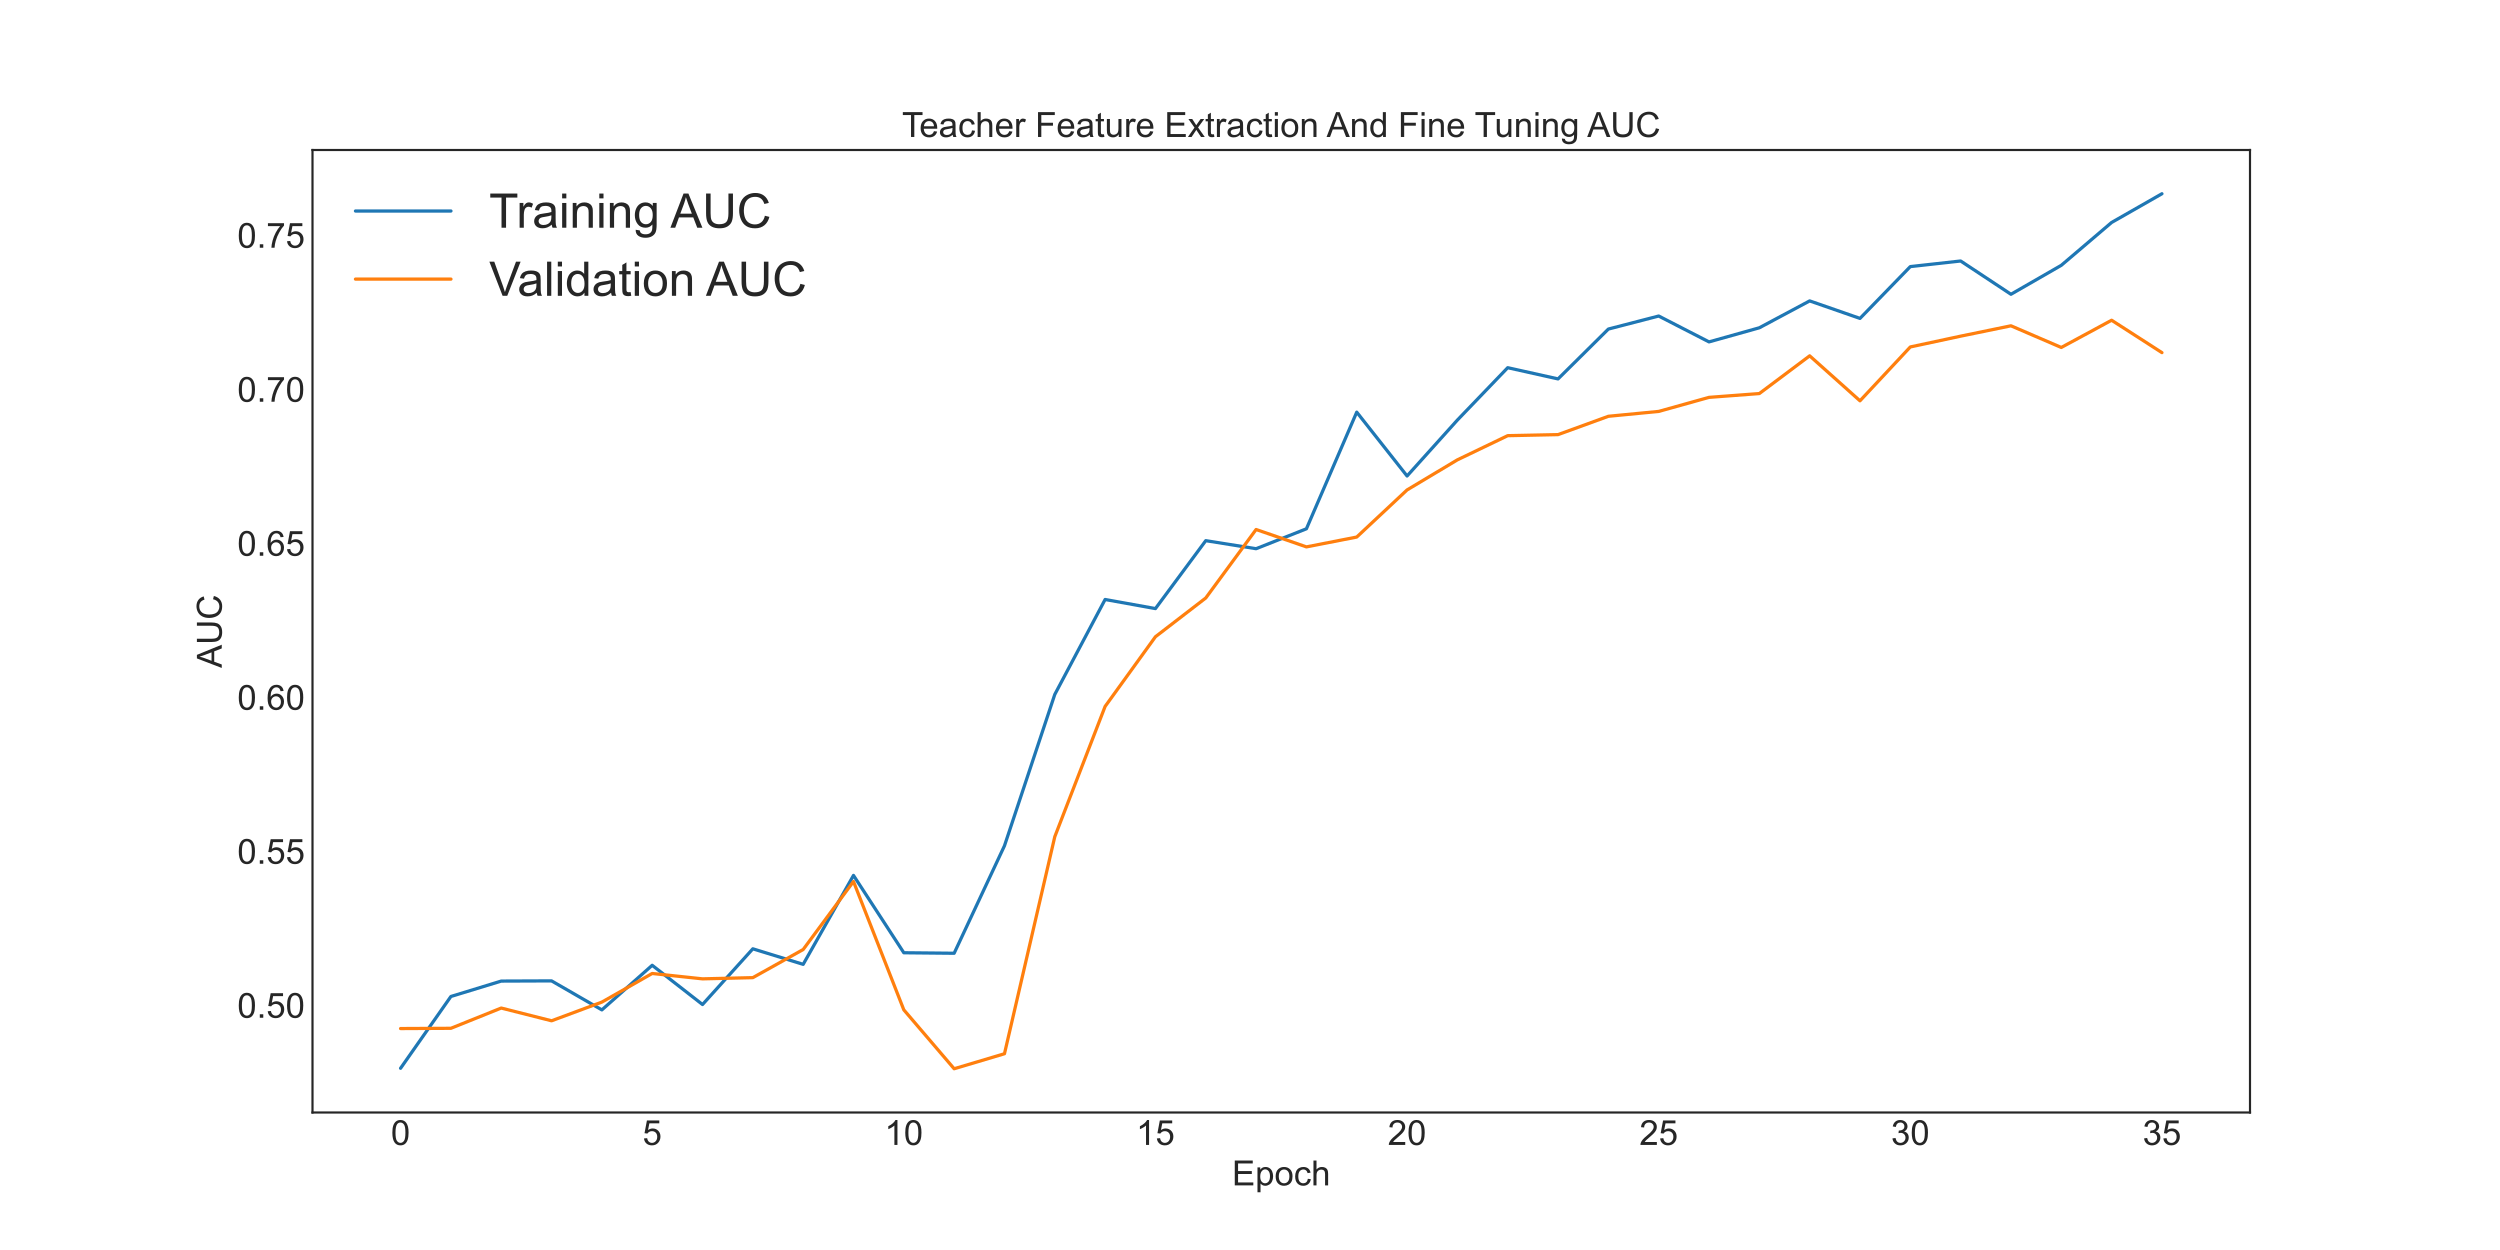
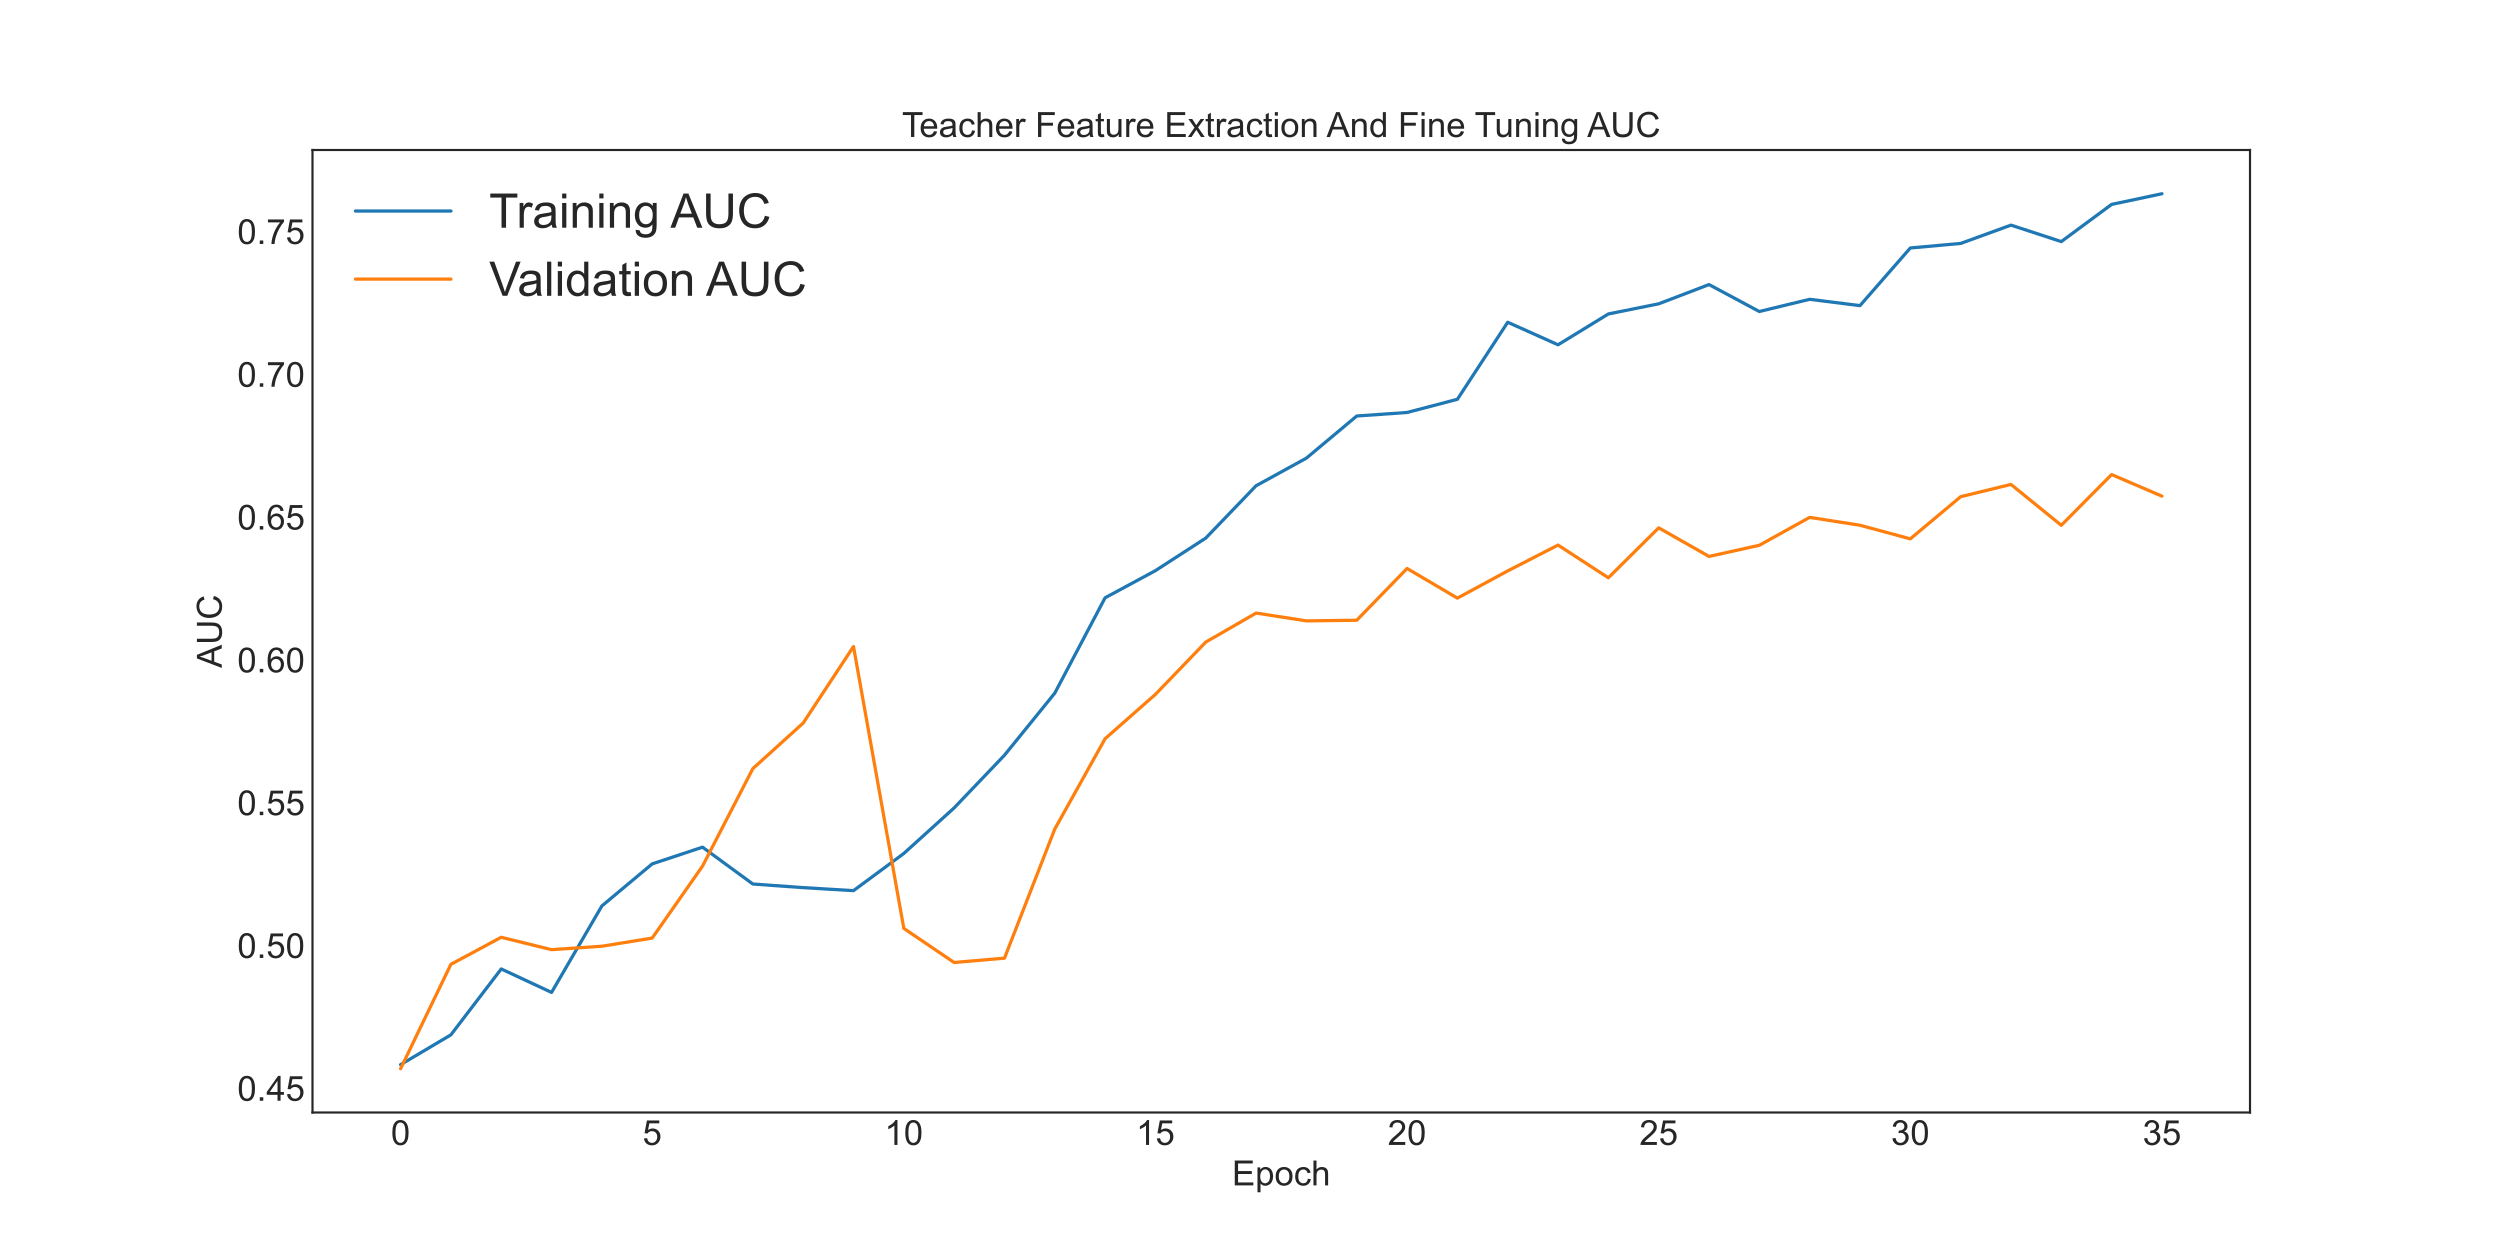
<svg xmlns="http://www.w3.org/2000/svg" xmlns:xlink="http://www.w3.org/1999/xlink" width="1152pt" height="576pt" viewBox="0 0 1152 576" version="1.1">
  <defs>
    <style type="text/css">*{stroke-linejoin: round; stroke-linecap: butt}</style>
  </defs>
  <g id="figure_1">
    <g id="patch_1">
      <path d="M 0 576  L 1152 576  L 1152 0  L 0 0  z " style="fill: #ffffff" />
    </g>
    <g id="axes_1">
      <g id="patch_2">
        <path d="M 144 512.64  L 1036.8 512.64  L 1036.8 69.12  L 144 69.12  z " style="fill: #ffffff" />
      </g>
      <g id="matplotlib.axis_1">
        <g id="xtick_1">
          <g id="text_1">
            <g style="fill: #262626" transform="translate(180.1331 527.5925) scale(0.16 -0.16)">
              <defs>
                <path id="ArialMT-30" d="M 266 2259  Q 266 3072 433 3567  Q 600 4063 929 4331  Q 1259 4600 1759 4600  Q 2128 4600 2406 4451  Q 2684 4303 2865 4023  Q 3047 3744 3150 3342  Q 3253 2941 3253 2259  Q 3253 1453 3087 958  Q 2922 463 2592 192  Q 2263 -78 1759 -78  Q 1097 -78 719 397  Q 266 969 266 2259  z M 844 2259  Q 844 1131 1108 757  Q 1372 384 1759 384  Q 2147 384 2411 759  Q 2675 1134 2675 2259  Q 2675 3391 2411 3762  Q 2147 4134 1753 4134  Q 1366 4134 1134 3806  Q 844 3388 844 2259  z " transform="scale(0.015625)" />
              </defs>
              <use xlink:href="#ArialMT-30" />
            </g>
          </g>
        </g>
        <g id="xtick_2">
          <g id="text_2">
            <g style="fill: #262626" transform="translate(296.0811 527.5925) scale(0.16 -0.16)">
              <defs>
                <path id="ArialMT-35" d="M 266 1200  L 856 1250  Q 922 819 1161 601  Q 1400 384 1738 384  Q 2144 384 2425 690  Q 2706 997 2706 1503  Q 2706 1984 2436 2262  Q 2166 2541 1728 2541  Q 1456 2541 1237 2417  Q 1019 2294 894 2097  L 366 2166  L 809 4519  L 3088 4519  L 3088 3981  L 1259 3981  L 1013 2750  Q 1425 3038 1878 3038  Q 2478 3038 2890 2622  Q 3303 2206 3303 1553  Q 3303 931 2941 478  Q 2500 -78 1738 -78  Q 1113 -78 717 272  Q 322 622 266 1200  z " transform="scale(0.015625)" />
              </defs>
              <use xlink:href="#ArialMT-35" />
            </g>
          </g>
        </g>
        <g id="xtick_3">
          <g id="text_3">
            <g style="fill: #262626" transform="translate(407.5804 527.5925) scale(0.16 -0.16)">
              <defs>
                <path id="ArialMT-31" d="M 2384 0  L 1822 0  L 1822 3584  Q 1619 3391 1289 3197  Q 959 3003 697 2906  L 697 3450  Q 1169 3672 1522 3987  Q 1875 4303 2022 4600  L 2384 4600  L 2384 0  z " transform="scale(0.015625)" />
              </defs>
              <use xlink:href="#ArialMT-31" />
              <use xlink:href="#ArialMT-30" x="55.615" />
            </g>
          </g>
        </g>
        <g id="xtick_4">
          <g id="text_4">
            <g style="fill: #262626" transform="translate(523.5285 527.5925) scale(0.16 -0.16)">
              <use xlink:href="#ArialMT-31" />
              <use xlink:href="#ArialMT-35" x="55.615" />
            </g>
          </g>
        </g>
        <g id="xtick_5">
          <g id="text_5">
            <g style="fill: #262626" transform="translate(639.4765 527.5925) scale(0.16 -0.16)">
              <defs>
                <path id="ArialMT-32" d="M 3222 541  L 3222 0  L 194 0  Q 188 203 259 391  Q 375 700 629 1000  Q 884 1300 1366 1694  Q 2113 2306 2375 2664  Q 2638 3022 2638 3341  Q 2638 3675 2398 3904  Q 2159 4134 1775 4134  Q 1369 4134 1125 3890  Q 881 3647 878 3216  L 300 3275  Q 359 3922 746 4261  Q 1134 4600 1788 4600  Q 2447 4600 2831 4234  Q 3216 3869 3216 3328  Q 3216 3053 3103 2787  Q 2991 2522 2730 2228  Q 2469 1934 1863 1422  Q 1356 997 1212 845  Q 1069 694 975 541  L 3222 541  z " transform="scale(0.015625)" />
              </defs>
              <use xlink:href="#ArialMT-32" />
              <use xlink:href="#ArialMT-30" x="55.615" />
            </g>
          </g>
        </g>
        <g id="xtick_6">
          <g id="text_6">
            <g style="fill: #262626" transform="translate(755.4246 527.5925) scale(0.16 -0.16)">
              <use xlink:href="#ArialMT-32" />
              <use xlink:href="#ArialMT-35" x="55.615" />
            </g>
          </g>
        </g>
        <g id="xtick_7">
          <g id="text_7">
            <g style="fill: #262626" transform="translate(871.3726 527.5925) scale(0.16 -0.16)">
              <defs>
                <path id="ArialMT-33" d="M 269 1209  L 831 1284  Q 928 806 1161 595  Q 1394 384 1728 384  Q 2125 384 2398 659  Q 2672 934 2672 1341  Q 2672 1728 2419 1979  Q 2166 2231 1775 2231  Q 1616 2231 1378 2169  L 1441 2663  Q 1497 2656 1531 2656  Q 1891 2656 2178 2843  Q 2466 3031 2466 3422  Q 2466 3731 2256 3934  Q 2047 4138 1716 4138  Q 1388 4138 1169 3931  Q 950 3725 888 3313  L 325 3413  Q 428 3978 793 4289  Q 1159 4600 1703 4600  Q 2078 4600 2393 4439  Q 2709 4278 2876 4000  Q 3044 3722 3044 3409  Q 3044 3113 2884 2869  Q 2725 2625 2413 2481  Q 2819 2388 3044 2092  Q 3269 1797 3269 1353  Q 3269 753 2831 336  Q 2394 -81 1725 -81  Q 1122 -81 723 278  Q 325 638 269 1209  z " transform="scale(0.015625)" />
              </defs>
              <use xlink:href="#ArialMT-33" />
              <use xlink:href="#ArialMT-30" x="55.615" />
            </g>
          </g>
        </g>
        <g id="xtick_8">
          <g id="text_8">
            <g style="fill: #262626" transform="translate(987.3207 527.5925) scale(0.16 -0.16)">
              <use xlink:href="#ArialMT-33" />
              <use xlink:href="#ArialMT-35" x="55.615" />
            </g>
          </g>
        </g>
        <g id="text_9">
          <g style="fill: #262626" transform="translate(567.7175 546.225) scale(0.16 -0.16)">
            <defs>
              <path id="ArialMT-45" d="M 506 0  L 506 4581  L 3819 4581  L 3819 4041  L 1113 4041  L 1113 2638  L 3647 2638  L 3647 2100  L 1113 2100  L 1113 541  L 3925 541  L 3925 0  L 506 0  z " transform="scale(0.015625)" />
              <path id="ArialMT-70" d="M 422 -1272  L 422 3319  L 934 3319  L 934 2888  Q 1116 3141 1344 3267  Q 1572 3394 1897 3394  Q 2322 3394 2647 3175  Q 2972 2956 3137 2557  Q 3303 2159 3303 1684  Q 3303 1175 3120 767  Q 2938 359 2589 142  Q 2241 -75 1856 -75  Q 1575 -75 1351 44  Q 1128 163 984 344  L 984 -1272  L 422 -1272  z M 931 1641  Q 931 1000 1190 694  Q 1450 388 1819 388  Q 2194 388 2461 705  Q 2728 1022 2728 1688  Q 2728 2322 2467 2637  Q 2206 2953 1844 2953  Q 1484 2953 1207 2617  Q 931 2281 931 1641  z " transform="scale(0.015625)" />
              <path id="ArialMT-6f" d="M 213 1659  Q 213 2581 725 3025  Q 1153 3394 1769 3394  Q 2453 3394 2887 2945  Q 3322 2497 3322 1706  Q 3322 1066 3130 698  Q 2938 331 2570 128  Q 2203 -75 1769 -75  Q 1072 -75 642 372  Q 213 819 213 1659  z M 791 1659  Q 791 1022 1069 705  Q 1347 388 1769 388  Q 2188 388 2466 706  Q 2744 1025 2744 1678  Q 2744 2294 2464 2611  Q 2184 2928 1769 2928  Q 1347 2928 1069 2612  Q 791 2297 791 1659  z " transform="scale(0.015625)" />
              <path id="ArialMT-63" d="M 2588 1216  L 3141 1144  Q 3050 572 2676 248  Q 2303 -75 1759 -75  Q 1078 -75 664 370  Q 250 816 250 1647  Q 250 2184 428 2587  Q 606 2991 970 3192  Q 1334 3394 1763 3394  Q 2303 3394 2647 3120  Q 2991 2847 3088 2344  L 2541 2259  Q 2463 2594 2264 2762  Q 2066 2931 1784 2931  Q 1359 2931 1093 2626  Q 828 2322 828 1663  Q 828 994 1084 691  Q 1341 388 1753 388  Q 2084 388 2306 591  Q 2528 794 2588 1216  z " transform="scale(0.015625)" />
              <path id="ArialMT-68" d="M 422 0  L 422 4581  L 984 4581  L 984 2938  Q 1378 3394 1978 3394  Q 2347 3394 2619 3248  Q 2891 3103 3008 2847  Q 3125 2591 3125 2103  L 3125 0  L 2563 0  L 2563 2103  Q 2563 2525 2380 2717  Q 2197 2909 1863 2909  Q 1613 2909 1392 2779  Q 1172 2650 1078 2428  Q 984 2206 984 1816  L 984 0  L 422 0  z " transform="scale(0.015625)" />
            </defs>
            <use xlink:href="#ArialMT-45" />
            <use xlink:href="#ArialMT-70" x="66.699" />
            <use xlink:href="#ArialMT-6f" x="122.314" />
            <use xlink:href="#ArialMT-63" x="177.93" />
            <use xlink:href="#ArialMT-68" x="227.93" />
          </g>
        </g>
      </g>
      <g id="matplotlib.axis_2">
        <g id="ytick_1">
          <g id="text_10">
-             <g style="fill: #262626" transform="translate(109.3625 468.9764) scale(0.16 -0.16)">
+             <g style="fill: #262626" transform="translate(109.3625 507.227) scale(0.16 -0.16)">
              <defs>
                <path id="ArialMT-2e" d="M 581 0  L 581 641  L 1222 641  L 1222 0  L 581 0  z " transform="scale(0.015625)" />
-               </defs>
+                 <path id="ArialMT-34" d="M 2069 0  L 2069 1097  L 81 1097  L 81 1613  L 2172 4581  L 2631 4581  L 2631 1613  L 3250 1613  L 3250 1097  L 2631 1097  L 2631 0  L 2069 0  z M 2069 1613  L 2069 3678  L 634 1613  L 2069 1613  z " transform="scale(0.015625)" />
+               </defs>
+               <use xlink:href="#ArialMT-30" />
+               <use xlink:href="#ArialMT-2e" x="55.615" />
+               <use xlink:href="#ArialMT-34" x="83.398" />
+               <use xlink:href="#ArialMT-35" x="139.014" />
+             </g>
+           </g>
+         </g>
+         <g id="ytick_2">
+           <g id="text_11">
+             <g style="fill: #262626" transform="translate(109.3625 441.4258) scale(0.16 -0.16)">
              <use xlink:href="#ArialMT-30" />
              <use xlink:href="#ArialMT-2e" x="55.615" />
              <use xlink:href="#ArialMT-35" x="83.398" />
              <use xlink:href="#ArialMT-30" x="139.014" />
            </g>
          </g>
        </g>
-         <g id="ytick_2">
-           <g id="text_11">
-             <g style="fill: #262626" transform="translate(109.3625 398.0129) scale(0.16 -0.16)">
+         <g id="ytick_3">
+           <g id="text_12">
+             <g style="fill: #262626" transform="translate(109.3625 375.6247) scale(0.16 -0.16)">
              <use xlink:href="#ArialMT-30" />
              <use xlink:href="#ArialMT-2e" x="55.615" />
              <use xlink:href="#ArialMT-35" x="83.398" />
              <use xlink:href="#ArialMT-35" x="139.014" />
            </g>
          </g>
        </g>
-         <g id="ytick_3">
-           <g id="text_12">
-             <g style="fill: #262626" transform="translate(109.3625 327.0493) scale(0.16 -0.16)">
+         <g id="ytick_4">
+           <g id="text_13">
+             <g style="fill: #262626" transform="translate(109.3625 309.8235) scale(0.16 -0.16)">
              <defs>
                <path id="ArialMT-36" d="M 3184 3459  L 2625 3416  Q 2550 3747 2413 3897  Q 2184 4138 1850 4138  Q 1581 4138 1378 3988  Q 1113 3794 959 3422  Q 806 3050 800 2363  Q 1003 2672 1297 2822  Q 1591 2972 1913 2972  Q 2475 2972 2870 2558  Q 3266 2144 3266 1488  Q 3266 1056 3080 686  Q 2894 316 2569 119  Q 2244 -78 1831 -78  Q 1128 -78 684 439  Q 241 956 241 2144  Q 241 3472 731 4075  Q 1159 4600 1884 4600  Q 2425 4600 2770 4297  Q 3116 3994 3184 3459  z M 888 1484  Q 888 1194 1011 928  Q 1134 663 1356 523  Q 1578 384 1822 384  Q 2178 384 2434 671  Q 2691 959 2691 1453  Q 2691 1928 2437 2201  Q 2184 2475 1800 2475  Q 1419 2475 1153 2201  Q 888 1928 888 1484  z " transform="scale(0.015625)" />
              </defs>
              <use xlink:href="#ArialMT-30" />
              <use xlink:href="#ArialMT-2e" x="55.615" />
              <use xlink:href="#ArialMT-36" x="83.398" />
              <use xlink:href="#ArialMT-30" x="139.014" />
            </g>
          </g>
        </g>
-         <g id="ytick_4">
-           <g id="text_13">
-             <g style="fill: #262626" transform="translate(109.3625 256.0858) scale(0.16 -0.16)">
+         <g id="ytick_5">
+           <g id="text_14">
+             <g style="fill: #262626" transform="translate(109.3625 244.0223) scale(0.16 -0.16)">
              <use xlink:href="#ArialMT-30" />
              <use xlink:href="#ArialMT-2e" x="55.615" />
              <use xlink:href="#ArialMT-36" x="83.398" />
              <use xlink:href="#ArialMT-35" x="139.014" />
            </g>
          </g>
        </g>
-         <g id="ytick_5">
-           <g id="text_14">
-             <g style="fill: #262626" transform="translate(109.3625 185.1222) scale(0.16 -0.16)">
+         <g id="ytick_6">
+           <g id="text_15">
+             <g style="fill: #262626" transform="translate(109.3625 178.2212) scale(0.16 -0.16)">
              <defs>
                <path id="ArialMT-37" d="M 303 3981  L 303 4522  L 3269 4522  L 3269 4084  Q 2831 3619 2401 2847  Q 1972 2075 1738 1259  Q 1569 684 1522 0  L 944 0  Q 953 541 1156 1306  Q 1359 2072 1739 2783  Q 2119 3494 2547 3981  L 303 3981  z " transform="scale(0.015625)" />
              </defs>
              <use xlink:href="#ArialMT-30" />
              <use xlink:href="#ArialMT-2e" x="55.615" />
              <use xlink:href="#ArialMT-37" x="83.398" />
              <use xlink:href="#ArialMT-30" x="139.014" />
            </g>
          </g>
        </g>
-         <g id="ytick_6">
-           <g id="text_15">
-             <g style="fill: #262626" transform="translate(109.3625 114.1587) scale(0.16 -0.16)">
+         <g id="ytick_7">
+           <g id="text_16">
+             <g style="fill: #262626" transform="translate(109.3625 112.42) scale(0.16 -0.16)">
              <use xlink:href="#ArialMT-30" />
              <use xlink:href="#ArialMT-2e" x="55.615" />
              <use xlink:href="#ArialMT-37" x="83.398" />
              <use xlink:href="#ArialMT-35" x="139.014" />
            </g>
          </g>
        </g>
-         <g id="text_16">
+         <g id="text_17">
          <g style="fill: #262626" transform="translate(102.1825 307.7713) rotate(-90) scale(0.16 -0.16)">
            <defs>
              <path id="ArialMT-41" d="M -9 0  L 1750 4581  L 2403 4581  L 4278 0  L 3588 0  L 3053 1388  L 1138 1388  L 634 0  L -9 0  z M 1313 1881  L 2866 1881  L 2388 3150  Q 2169 3728 2063 4100  Q 1975 3659 1816 3225  L 1313 1881  z " transform="scale(0.015625)" />
              <path id="ArialMT-55" d="M 3500 4581  L 4106 4581  L 4106 1934  Q 4106 1244 3950 837  Q 3794 431 3386 176  Q 2978 -78 2316 -78  Q 1672 -78 1262 144  Q 853 366 678 786  Q 503 1206 503 1934  L 503 4581  L 1109 4581  L 1109 1938  Q 1109 1341 1220 1058  Q 1331 775 1601 622  Q 1872 469 2263 469  Q 2931 469 3215 772  Q 3500 1075 3500 1938  L 3500 4581  z " transform="scale(0.015625)" />
              <path id="ArialMT-43" d="M 3763 1606  L 4369 1453  Q 4178 706 3683 314  Q 3188 -78 2472 -78  Q 1731 -78 1267 223  Q 803 525 561 1097  Q 319 1669 319 2325  Q 319 3041 592 3573  Q 866 4106 1370 4382  Q 1875 4659 2481 4659  Q 3169 4659 3637 4309  Q 4106 3959 4291 3325  L 3694 3184  Q 3534 3684 3231 3912  Q 2928 4141 2469 4141  Q 1941 4141 1586 3887  Q 1231 3634 1087 3207  Q 944 2781 944 2328  Q 944 1744 1114 1308  Q 1284 872 1643 656  Q 2003 441 2422 441  Q 2931 441 3284 734  Q 3638 1028 3763 1606  z " transform="scale(0.015625)" />
            </defs>
            <use xlink:href="#ArialMT-41" />
            <use xlink:href="#ArialMT-55" x="66.699" />
            <use xlink:href="#ArialMT-43" x="138.916" />
          </g>
        </g>
      </g>
      <g id="line2d_1">
-         <path d="M 184.582 492.258  L 207.771 459.179  L 230.961 452.082  L 254.151 451.988  L 277.34 465.359  L 300.53 444.811  L 323.719 462.882  L 346.909 437.209  L 370.099 444.371  L 393.288 403.387  L 416.478 439.029  L 439.668 439.262  L 462.857 389.741  L 486.047 319.996  L 509.236 276.247  L 532.426 280.436  L 555.616 249.138  L 578.805 252.843  L 601.995 243.668  L 625.184 189.919  L 648.374 219.338  L 671.564 193.565  L 694.753 169.436  L 717.943 174.603  L 741.132 151.632  L 764.322 145.624  L 787.512 157.543  L 810.701 151.046  L 833.891 138.657  L 857.081 146.719  L 880.27 122.848  L 903.46 120.266  L 926.649 135.6  L 949.839 122.261  L 973.029 102.511  L 996.218 89.28  " clip-path="url(#pf974e79fbb)" style="fill: none; stroke: #1f77b4; stroke-width: 1.5; stroke-linecap: round" />
+         <path d="M 184.582 490.592  L 207.771 476.855  L 230.961 446.497  L 254.151 457.307  L 277.34 417.462  L 300.53 398.076  L 323.719 390.378  L 346.909 407.354  L 370.099 409.018  L 393.288 410.409  L 416.478 393.269  L 439.668 372.277  L 462.857 347.992  L 486.047 319.384  L 509.236 275.456  L 532.426 262.944  L 555.616 247.946  L 578.805 223.828  L 601.995 211.099  L 625.184 191.697  L 648.374 190.071  L 671.564 183.992  L 694.753 148.495  L 717.943 158.88  L 741.132 144.672  L 764.322 140.002  L 787.512 131.13  L 810.701 143.543  L 833.891 137.922  L 857.081 140.827  L 880.27 114.267  L 903.46 112.184  L 926.649 103.735  L 949.839 111.324  L 973.029 94.189  L 996.218 89.28  " clip-path="url(#pc4d4abe548)" style="fill: none; stroke: #1f77b4; stroke-width: 1.5; stroke-linecap: round" />
      </g>
      <g id="line2d_2">
-         <path d="M 184.582 473.96  L 207.771 473.842  L 230.961 464.508  L 254.151 470.38  L 277.34 461.765  L 300.53 448.579  L 323.719 451.054  L 346.909 450.496  L 370.099 437.535  L 393.288 406.187  L 416.478 465.339  L 439.668 492.48  L 462.857 485.565  L 486.047 385.546  L 509.236 325.519  L 532.426 293.413  L 555.616 275.551  L 578.805 243.995  L 601.995 252.008  L 625.184 247.469  L 648.374 225.762  L 671.564 211.894  L 694.753 200.758  L 717.943 200.269  L 741.132 191.826  L 764.322 189.583  L 787.512 183.106  L 810.701 181.353  L 833.891 163.968  L 857.081 184.69  L 880.27 159.876  L 903.46 154.902  L 926.649 150.129  L 949.839 160.109  L 973.029 147.567  L 996.218 162.489  " clip-path="url(#pf974e79fbb)" style="fill: none; stroke: #ff7f0e; stroke-width: 1.5; stroke-linecap: round" />
+         <path d="M 184.582 492.48  L 207.771 444.358  L 230.961 431.899  L 254.151 437.608  L 277.34 436.021  L 300.53 432.264  L 323.719 399.105  L 346.909 354.171  L 370.099 333.181  L 393.288 297.915  L 416.478 427.815  L 439.668 443.52  L 462.857 441.522  L 486.047 382.013  L 509.236 340.386  L 532.426 319.955  L 555.616 295.869  L 578.805 282.504  L 601.995 286.1  L 625.184 285.808  L 648.374 261.954  L 671.564 275.614  L 694.753 263.078  L 717.943 251.172  L 741.132 266.244  L 764.322 243.229  L 787.512 256.403  L 810.701 251.258  L 833.891 238.409  L 857.081 242.032  L 880.27 248.302  L 903.46 228.885  L 926.649 223.224  L 949.839 242.062  L 973.029 218.677  L 996.218 228.627  " clip-path="url(#pc4d4abe548)" style="fill: none; stroke: #ff7f0e; stroke-width: 1.5; stroke-linecap: round" />
      </g>
      <g id="patch_3">
        <path d="M 144 512.64  L 144 69.12  " style="fill: none; stroke: #262626; stroke-linejoin: miter; stroke-linecap: square" />
      </g>
      <g id="patch_4">
        <path d="M 1036.8 512.64  L 1036.8 69.12  " style="fill: none; stroke: #262626; stroke-linejoin: miter; stroke-linecap: square" />
      </g>
      <g id="patch_5">
        <path d="M 144 512.64  L 1036.8 512.64  " style="fill: none; stroke: #262626; stroke-linejoin: miter; stroke-linecap: square" />
      </g>
      <g id="patch_6">
        <path d="M 144 69.12  L 1036.8 69.12  " style="fill: none; stroke: #262626; stroke-linejoin: miter; stroke-linecap: square" />
      </g>
-       <g id="text_17">
+       <g id="text_18">
        <g style="fill: #262626" transform="translate(415.6488 63.12) scale(0.16 -0.16)">
          <defs>
            <path id="ArialMT-54" d="M 1659 0  L 1659 4041  L 150 4041  L 150 4581  L 3781 4581  L 3781 4041  L 2266 4041  L 2266 0  L 1659 0  z " transform="scale(0.015625)" />
            <path id="ArialMT-65" d="M 2694 1069  L 3275 997  Q 3138 488 2766 206  Q 2394 -75 1816 -75  Q 1088 -75 661 373  Q 234 822 234 1631  Q 234 2469 665 2931  Q 1097 3394 1784 3394  Q 2450 3394 2872 2941  Q 3294 2488 3294 1666  Q 3294 1616 3291 1516  L 816 1516  Q 847 969 1125 678  Q 1403 388 1819 388  Q 2128 388 2347 550  Q 2566 713 2694 1069  z M 847 1978  L 2700 1978  Q 2663 2397 2488 2606  Q 2219 2931 1791 2931  Q 1403 2931 1139 2672  Q 875 2413 847 1978  z " transform="scale(0.015625)" />
            <path id="ArialMT-61" d="M 2588 409  Q 2275 144 1986 34  Q 1697 -75 1366 -75  Q 819 -75 525 192  Q 231 459 231 875  Q 231 1119 342 1320  Q 453 1522 633 1644  Q 813 1766 1038 1828  Q 1203 1872 1538 1913  Q 2219 1994 2541 2106  Q 2544 2222 2544 2253  Q 2544 2597 2384 2738  Q 2169 2928 1744 2928  Q 1347 2928 1158 2789  Q 969 2650 878 2297  L 328 2372  Q 403 2725 575 2942  Q 747 3159 1072 3276  Q 1397 3394 1825 3394  Q 2250 3394 2515 3294  Q 2781 3194 2906 3042  Q 3031 2891 3081 2659  Q 3109 2516 3109 2141  L 3109 1391  Q 3109 606 3145 398  Q 3181 191 3288 0  L 2700 0  Q 2613 175 2588 409  z M 2541 1666  Q 2234 1541 1622 1453  Q 1275 1403 1131 1340  Q 988 1278 909 1158  Q 831 1038 831 891  Q 831 666 1001 516  Q 1172 366 1500 366  Q 1825 366 2078 508  Q 2331 650 2450 897  Q 2541 1088 2541 1459  L 2541 1666  z " transform="scale(0.015625)" />
            <path id="ArialMT-72" d="M 416 0  L 416 3319  L 922 3319  L 922 2816  Q 1116 3169 1280 3281  Q 1444 3394 1641 3394  Q 1925 3394 2219 3213  L 2025 2691  Q 1819 2813 1613 2813  Q 1428 2813 1281 2702  Q 1134 2591 1072 2394  Q 978 2094 978 1738  L 978 0  L 416 0  z " transform="scale(0.015625)" />
            <path id="ArialMT-20" transform="scale(0.015625)" />
            <path id="ArialMT-46" d="M 525 0  L 525 4581  L 3616 4581  L 3616 4041  L 1131 4041  L 1131 2622  L 3281 2622  L 3281 2081  L 1131 2081  L 1131 0  L 525 0  z " transform="scale(0.015625)" />
            <path id="ArialMT-74" d="M 1650 503  L 1731 6  Q 1494 -44 1306 -44  Q 1000 -44 831 53  Q 663 150 594 308  Q 525 466 525 972  L 525 2881  L 113 2881  L 113 3319  L 525 3319  L 525 4141  L 1084 4478  L 1084 3319  L 1650 3319  L 1650 2881  L 1084 2881  L 1084 941  Q 1084 700 1114 631  Q 1144 563 1211 522  Q 1278 481 1403 481  Q 1497 481 1650 503  z " transform="scale(0.015625)" />
            <path id="ArialMT-75" d="M 2597 0  L 2597 488  Q 2209 -75 1544 -75  Q 1250 -75 995 37  Q 741 150 617 320  Q 494 491 444 738  Q 409 903 409 1263  L 409 3319  L 972 3319  L 972 1478  Q 972 1038 1006 884  Q 1059 663 1231 536  Q 1403 409 1656 409  Q 1909 409 2131 539  Q 2353 669 2445 892  Q 2538 1116 2538 1541  L 2538 3319  L 3100 3319  L 3100 0  L 2597 0  z " transform="scale(0.015625)" />
            <path id="ArialMT-78" d="M 47 0  L 1259 1725  L 138 3319  L 841 3319  L 1350 2541  Q 1494 2319 1581 2169  Q 1719 2375 1834 2534  L 2394 3319  L 3066 3319  L 1919 1756  L 3153 0  L 2463 0  L 1781 1031  L 1600 1309  L 728 0  L 47 0  z " transform="scale(0.015625)" />
            <path id="ArialMT-69" d="M 425 3934  L 425 4581  L 988 4581  L 988 3934  L 425 3934  z M 425 0  L 425 3319  L 988 3319  L 988 0  L 425 0  z " transform="scale(0.015625)" />
            <path id="ArialMT-6e" d="M 422 0  L 422 3319  L 928 3319  L 928 2847  Q 1294 3394 1984 3394  Q 2284 3394 2536 3286  Q 2788 3178 2913 3003  Q 3038 2828 3088 2588  Q 3119 2431 3119 2041  L 3119 0  L 2556 0  L 2556 2019  Q 2556 2363 2490 2533  Q 2425 2703 2258 2804  Q 2091 2906 1866 2906  Q 1506 2906 1245 2678  Q 984 2450 984 1813  L 984 0  L 422 0  z " transform="scale(0.015625)" />
            <path id="ArialMT-64" d="M 2575 0  L 2575 419  Q 2259 -75 1647 -75  Q 1250 -75 917 144  Q 584 363 401 755  Q 219 1147 219 1656  Q 219 2153 384 2558  Q 550 2963 881 3178  Q 1213 3394 1622 3394  Q 1922 3394 2156 3267  Q 2391 3141 2538 2938  L 2538 4581  L 3097 4581  L 3097 0  L 2575 0  z M 797 1656  Q 797 1019 1065 703  Q 1334 388 1700 388  Q 2069 388 2326 689  Q 2584 991 2584 1609  Q 2584 2291 2321 2609  Q 2059 2928 1675 2928  Q 1300 2928 1048 2622  Q 797 2316 797 1656  z " transform="scale(0.015625)" />
            <path id="ArialMT-67" d="M 319 -275  L 866 -356  Q 900 -609 1056 -725  Q 1266 -881 1628 -881  Q 2019 -881 2231 -725  Q 2444 -569 2519 -288  Q 2563 -116 2559 434  Q 2191 0 1641 0  Q 956 0 581 494  Q 206 988 206 1678  Q 206 2153 378 2554  Q 550 2956 876 3175  Q 1203 3394 1644 3394  Q 2231 3394 2613 2919  L 2613 3319  L 3131 3319  L 3131 450  Q 3131 -325 2973 -648  Q 2816 -972 2473 -1159  Q 2131 -1347 1631 -1347  Q 1038 -1347 672 -1080  Q 306 -813 319 -275  z M 784 1719  Q 784 1066 1043 766  Q 1303 466 1694 466  Q 2081 466 2343 764  Q 2606 1063 2606 1700  Q 2606 2309 2336 2618  Q 2066 2928 1684 2928  Q 1309 2928 1046 2623  Q 784 2319 784 1719  z " transform="scale(0.015625)" />
          </defs>
          <use xlink:href="#ArialMT-54" />
          <use xlink:href="#ArialMT-65" x="49.959" />
          <use xlink:href="#ArialMT-61" x="105.574" />
          <use xlink:href="#ArialMT-63" x="161.189" />
          <use xlink:href="#ArialMT-68" x="211.189" />
          <use xlink:href="#ArialMT-65" x="266.805" />
          <use xlink:href="#ArialMT-72" x="322.42" />
          <use xlink:href="#ArialMT-20" x="355.721" />
          <use xlink:href="#ArialMT-46" x="383.504" />
          <use xlink:href="#ArialMT-65" x="444.588" />
          <use xlink:href="#ArialMT-61" x="500.203" />
          <use xlink:href="#ArialMT-74" x="555.818" />
          <use xlink:href="#ArialMT-75" x="583.602" />
          <use xlink:href="#ArialMT-72" x="639.217" />
          <use xlink:href="#ArialMT-65" x="672.518" />
          <use xlink:href="#ArialMT-20" x="728.133" />
          <use xlink:href="#ArialMT-45" x="755.916" />
          <use xlink:href="#ArialMT-78" x="822.615" />
          <use xlink:href="#ArialMT-74" x="872.615" />
          <use xlink:href="#ArialMT-72" x="900.398" />
          <use xlink:href="#ArialMT-61" x="933.699" />
          <use xlink:href="#ArialMT-63" x="989.314" />
          <use xlink:href="#ArialMT-74" x="1039.314" />
          <use xlink:href="#ArialMT-69" x="1067.098" />
          <use xlink:href="#ArialMT-6f" x="1089.314" />
          <use xlink:href="#ArialMT-6e" x="1144.93" />
          <use xlink:href="#ArialMT-20" x="1200.545" />
          <use xlink:href="#ArialMT-41" x="1222.828" />
          <use xlink:href="#ArialMT-6e" x="1289.527" />
          <use xlink:href="#ArialMT-64" x="1345.143" />
          <use xlink:href="#ArialMT-20" x="1400.758" />
          <use xlink:href="#ArialMT-46" x="1428.541" />
          <use xlink:href="#ArialMT-69" x="1489.625" />
          <use xlink:href="#ArialMT-6e" x="1511.842" />
          <use xlink:href="#ArialMT-65" x="1567.457" />
          <use xlink:href="#ArialMT-20" x="1623.072" />
          <use xlink:href="#ArialMT-54" x="1649.105" />
          <use xlink:href="#ArialMT-75" x="1706.439" />
          <use xlink:href="#ArialMT-6e" x="1762.055" />
          <use xlink:href="#ArialMT-69" x="1817.67" />
          <use xlink:href="#ArialMT-6e" x="1839.887" />
          <use xlink:href="#ArialMT-67" x="1895.502" />
          <use xlink:href="#ArialMT-20" x="1951.117" />
          <use xlink:href="#ArialMT-41" x="1973.4" />
          <use xlink:href="#ArialMT-55" x="2040.1" />
          <use xlink:href="#ArialMT-43" x="2112.316" />
        </g>
      </g>
      <g id="legend_1">
        <g id="line2d_3">
          <path d="M 163.8 97.235  L 185.8 97.235  L 207.8 97.235  " style="fill: none; stroke: #1f77b4; stroke-width: 1.5; stroke-linecap: round" />
        </g>
-         <g id="text_18">
+         <g id="text_19">
          <g style="fill: #262626" transform="translate(225.4 104.9353) scale(0.22 -0.22)">
            <use xlink:href="#ArialMT-54" />
            <use xlink:href="#ArialMT-72" x="57.334" />
            <use xlink:href="#ArialMT-61" x="90.635" />
            <use xlink:href="#ArialMT-69" x="146.25" />
            <use xlink:href="#ArialMT-6e" x="168.467" />
            <use xlink:href="#ArialMT-69" x="224.082" />
            <use xlink:href="#ArialMT-6e" x="246.299" />
            <use xlink:href="#ArialMT-67" x="301.914" />
            <use xlink:href="#ArialMT-20" x="357.529" />
            <use xlink:href="#ArialMT-41" x="379.812" />
            <use xlink:href="#ArialMT-55" x="446.512" />
            <use xlink:href="#ArialMT-43" x="518.729" />
          </g>
        </g>
        <g id="line2d_4">
          <path d="M 163.8 128.613  L 185.8 128.613  L 207.8 128.613  " style="fill: none; stroke: #ff7f0e; stroke-width: 1.5; stroke-linecap: round" />
        </g>
-         <g id="text_19">
+         <g id="text_20">
          <g style="fill: #262626" transform="translate(225.4 136.3128) scale(0.22 -0.22)">
            <defs>
              <path id="ArialMT-56" d="M 1803 0  L 28 4581  L 684 4581  L 1875 1253  Q 2019 853 2116 503  Q 2222 878 2363 1253  L 3600 4581  L 4219 4581  L 2425 0  L 1803 0  z " transform="scale(0.015625)" />
              <path id="ArialMT-6c" d="M 409 0  L 409 4581  L 972 4581  L 972 0  L 409 0  z " transform="scale(0.015625)" />
            </defs>
            <use xlink:href="#ArialMT-56" />
            <use xlink:href="#ArialMT-61" x="59.324" />
            <use xlink:href="#ArialMT-6c" x="114.939" />
            <use xlink:href="#ArialMT-69" x="137.156" />
            <use xlink:href="#ArialMT-64" x="159.373" />
            <use xlink:href="#ArialMT-61" x="214.988" />
            <use xlink:href="#ArialMT-74" x="270.604" />
            <use xlink:href="#ArialMT-69" x="298.387" />
            <use xlink:href="#ArialMT-6f" x="320.604" />
            <use xlink:href="#ArialMT-6e" x="376.219" />
            <use xlink:href="#ArialMT-20" x="431.834" />
            <use xlink:href="#ArialMT-41" x="454.117" />
            <use xlink:href="#ArialMT-55" x="520.816" />
            <use xlink:href="#ArialMT-43" x="593.033" />
          </g>
        </g>
      </g>
    </g>
  </g>
  <defs>
-     <clipPath id="pf974e79fbb">
+     <clipPath id="pc4d4abe548">
      <rect x="144" y="69.12" width="892.8" height="443.52" />
    </clipPath>
  </defs>
</svg>
